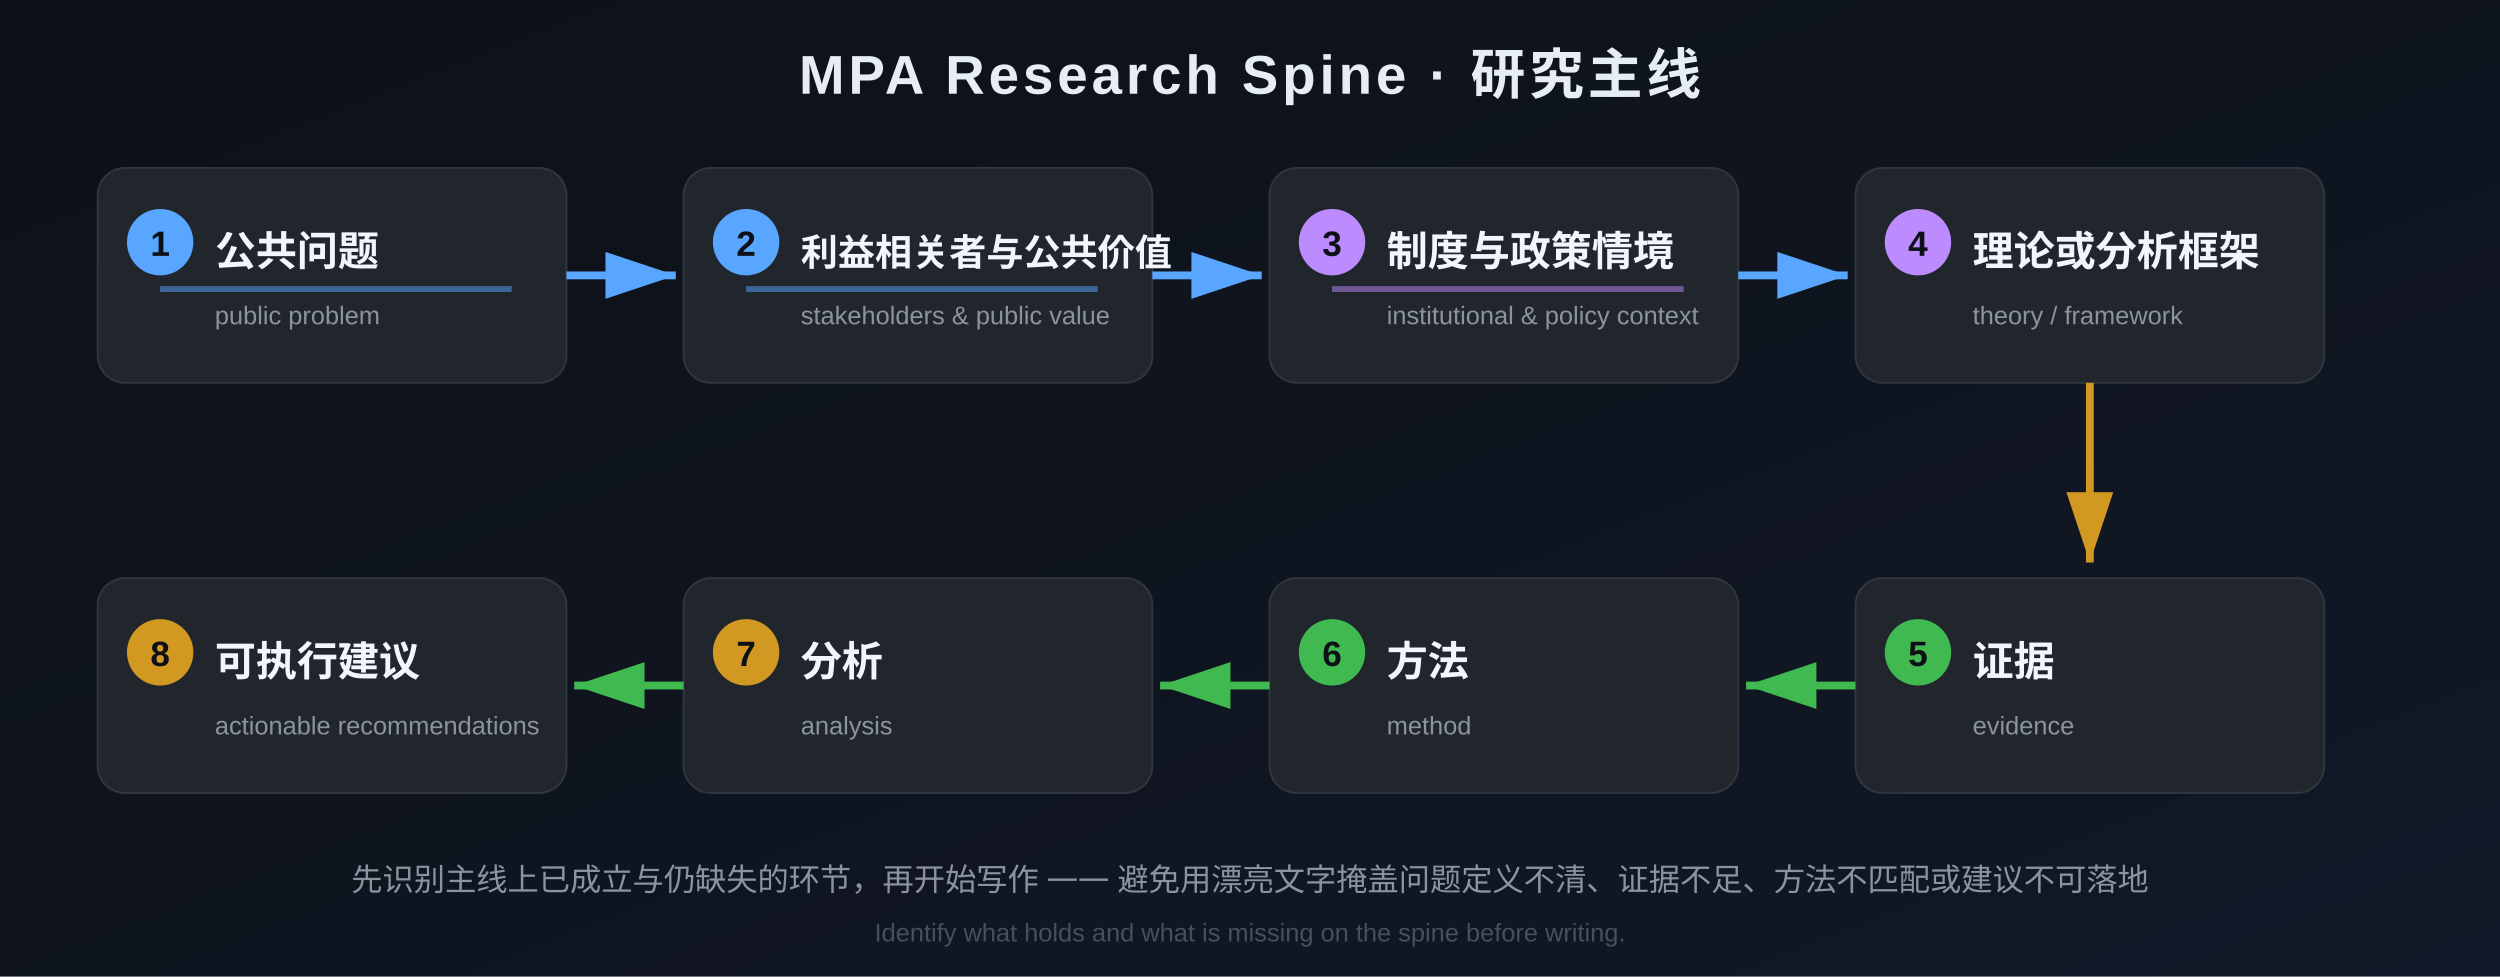
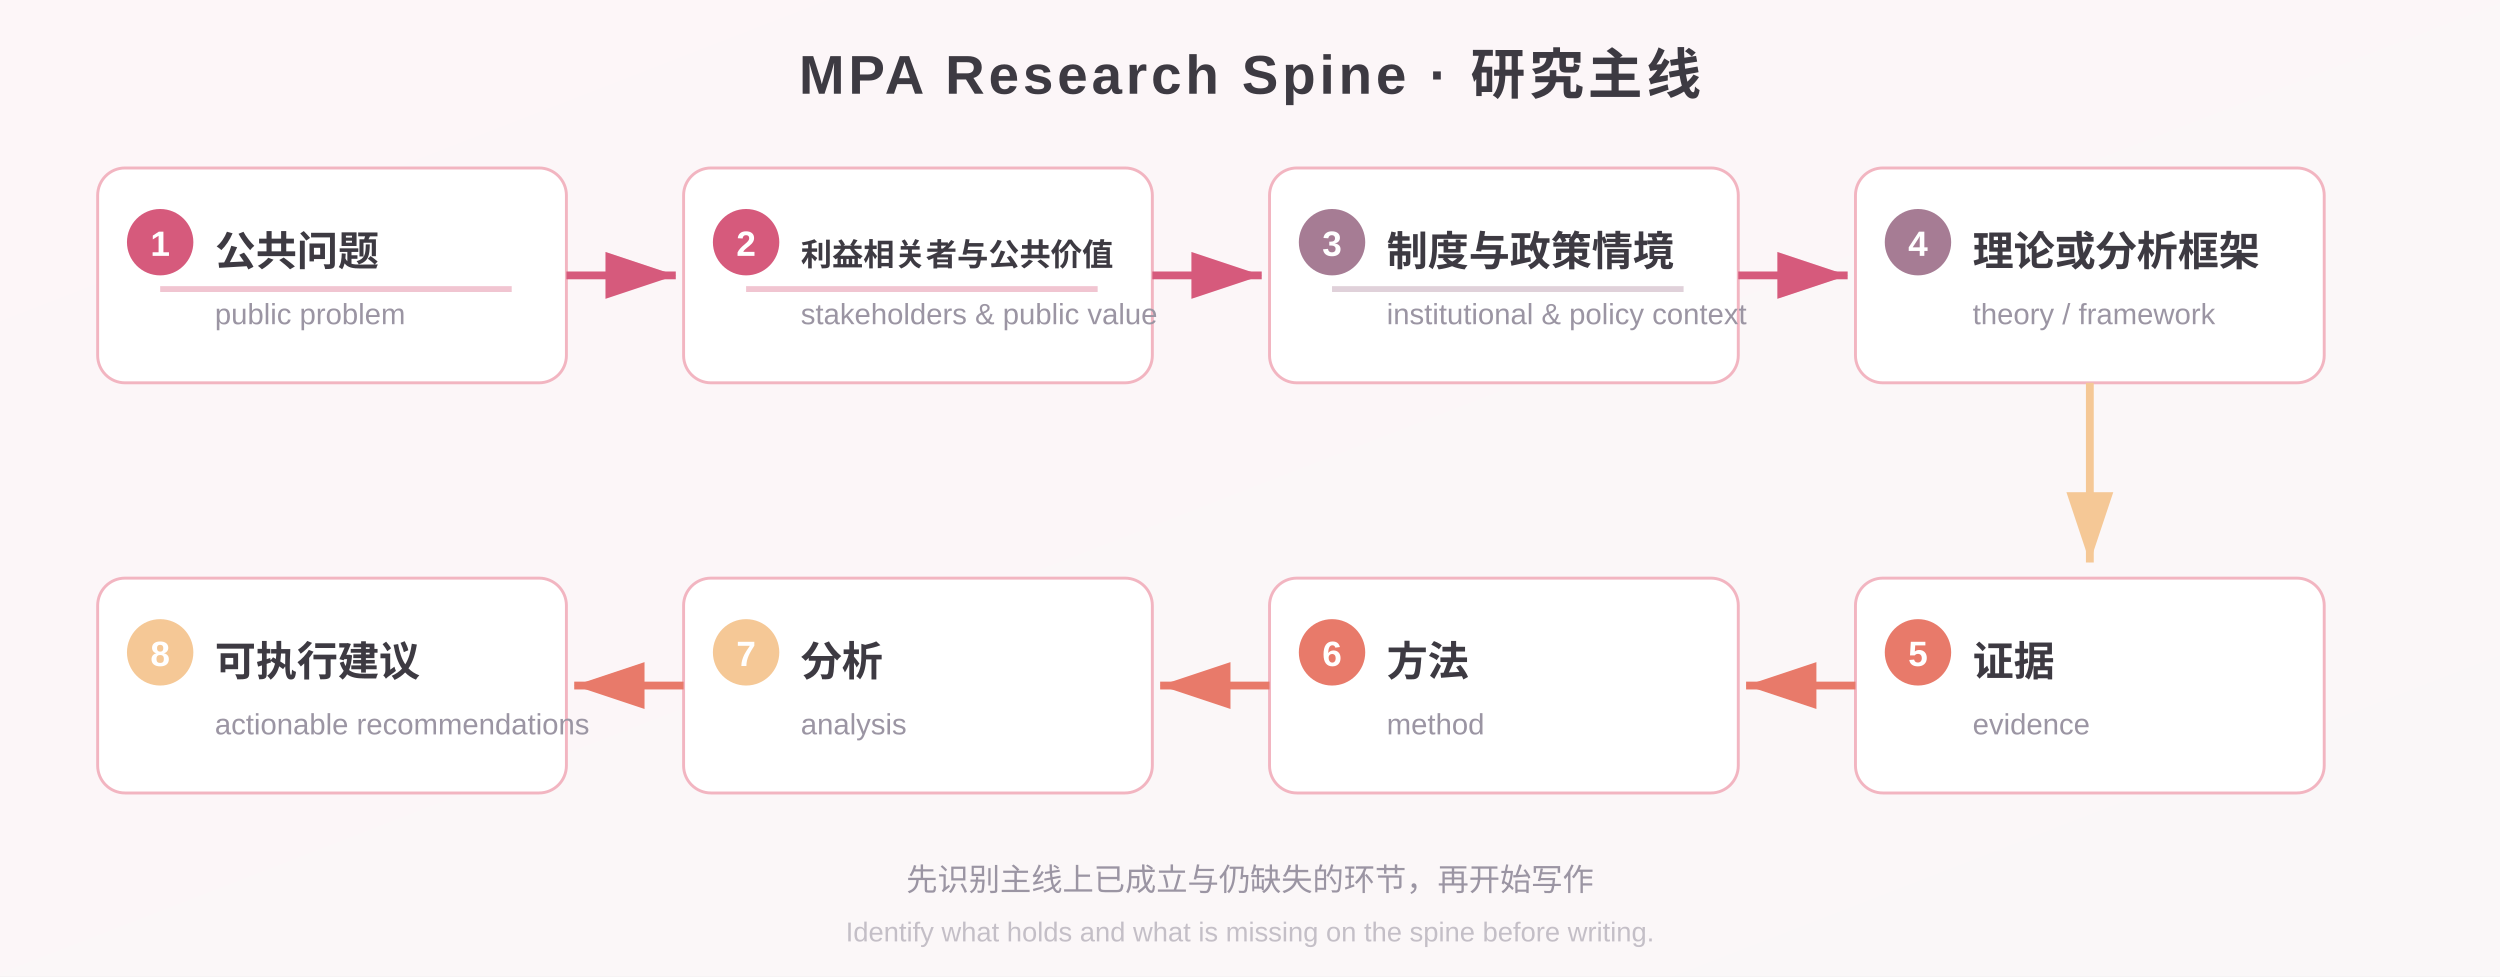
<svg xmlns="http://www.w3.org/2000/svg" viewBox="0 0 1280 500" width="1280" height="500" role="img" aria-label="MPA Research Spine workflow diagram">
  <defs>
    <linearGradient id="bg" x1="0" y1="0" x2="1" y2="1">
-       <stop offset="0" stop-color="#0d1117" />
-       <stop offset="1" stop-color="#111827" />
+       <stop offset="0" stop-color="#FDF6F8" />
+       <stop offset="1" stop-color="#FAF7F8" />
    </linearGradient>
    <marker id="arrowR" markerWidth="10" markerHeight="10" refX="9" refY="3" orient="auto">
-       <path d="M0,0 L0,6 L9,3 z" fill="#58a6ff" />
+       <path d="M0,0 L0,6 L9,3 z" fill="#D65A7C" />
    </marker>
    <marker id="arrowL" markerWidth="10" markerHeight="10" refX="9" refY="3" orient="auto">
-       <path d="M0,0 L0,6 L9,3 z" fill="#3fb950" />
+       <path d="M0,0 L0,6 L9,3 z" fill="#E87A6A" />
    </marker>
    <marker id="arrowD" markerWidth="10" markerHeight="10" refX="9" refY="3" orient="auto">
-       <path d="M0,0 L0,6 L9,3 z" fill="#d29922" />
+       <path d="M0,0 L0,6 L9,3 z" fill="#F5C896" />
    </marker>
  </defs>
  <rect width="1280" height="500" fill="url(#bg)" />
-   <text x="640" y="48" text-anchor="middle" font-family="'Segoe UI', 'Helvetica Neue', Arial, sans-serif" font-size="28" font-weight="700" fill="#e6edf3" letter-spacing="2">MPA Research Spine · 研究主线</text>
+   <text x="640" y="48" text-anchor="middle" font-family="'Segoe UI', 'Helvetica Neue', Arial, sans-serif" font-size="28" font-weight="700" fill="#3D3A42" letter-spacing="2">MPA Research Spine · 研究主线</text>
  <g>
-     <rect x="50" y="86" width="240" height="110" rx="14" fill="#21262d" stroke="#30363d" />
-     <circle cx="82" cy="124" r="17" fill="#58a6ff" />
-     <text x="82" y="131" text-anchor="middle" font-family="Arial, sans-serif" font-size="18" font-weight="700" fill="#0d1117">1</text>
-     <text x="110" y="136" font-family="'Microsoft YaHei', 'PingFang SC', 'Segoe UI', sans-serif" font-size="21" font-weight="700" fill="#f0f6fc">公共问题</text>
-     <text x="110" y="166" font-family="'Segoe UI', Arial, sans-serif" font-size="13" fill="#8b949e">public problem</text>
-     <line x1="82" y1="148" x2="262" y2="148" stroke="#58a6ff" stroke-width="3" opacity="0.5" />
+     <rect x="50" y="86" width="240" height="110" rx="14" fill="#FFFFFF" stroke="#F2B5C1" stroke-width="1.5" />
+     <circle cx="82" cy="124" r="17" fill="#D65A7C" />
+     <text x="82" y="131" text-anchor="middle" font-family="Arial, sans-serif" font-size="18" font-weight="700" fill="#FFFFFF">1</text>
+     <text x="110" y="136" font-family="'Microsoft YaHei', 'PingFang SC', 'Segoe UI', sans-serif" font-size="21" font-weight="700" fill="#3D3A42">公共问题</text>
+     <text x="110" y="166" font-family="'Segoe UI', Arial, sans-serif" font-size="15" fill="#9B95A3">public problem</text>
+     <line x1="82" y1="148" x2="262" y2="148" stroke="#D65A7C" stroke-width="3" opacity="0.35" />
  </g>
  <g>
-     <rect x="350" y="86" width="240" height="110" rx="14" fill="#21262d" stroke="#30363d" />
-     <circle cx="382" cy="124" r="17" fill="#58a6ff" />
-     <text x="382" y="131" text-anchor="middle" font-family="Arial, sans-serif" font-size="18" font-weight="700" fill="#0d1117">2</text>
-     <text x="410" y="136" font-family="'Microsoft YaHei', 'PingFang SC', 'Segoe UI', sans-serif" font-size="19" font-weight="700" fill="#f0f6fc">利益相关者与公共价值</text>
-     <text x="410" y="166" font-family="'Segoe UI', Arial, sans-serif" font-size="13" fill="#8b949e">stakeholders &amp; public value</text>
-     <line x1="382" y1="148" x2="562" y2="148" stroke="#58a6ff" stroke-width="3" opacity="0.5" />
+     <rect x="350" y="86" width="240" height="110" rx="14" fill="#FFFFFF" stroke="#F2B5C1" stroke-width="1.5" />
+     <circle cx="382" cy="124" r="17" fill="#D65A7C" />
+     <text x="382" y="131" text-anchor="middle" font-family="Arial, sans-serif" font-size="18" font-weight="700" fill="#FFFFFF">2</text>
+     <text x="410" y="136" font-family="'Microsoft YaHei', 'PingFang SC', 'Segoe UI', sans-serif" font-size="16" font-weight="700" fill="#3D3A42">利益相关者与公共价值</text>
+     <text x="410" y="166" font-family="'Segoe UI', Arial, sans-serif" font-size="15" fill="#9B95A3">stakeholders &amp; public value</text>
+     <line x1="382" y1="148" x2="562" y2="148" stroke="#D65A7C" stroke-width="3" opacity="0.35" />
  </g>
  <g>
-     <rect x="650" y="86" width="240" height="110" rx="14" fill="#21262d" stroke="#30363d" />
-     <circle cx="682" cy="124" r="17" fill="#bc8cff" />
-     <text x="682" y="131" text-anchor="middle" font-family="Arial, sans-serif" font-size="18" font-weight="700" fill="#0d1117">3</text>
-     <text x="710" y="136" font-family="'Microsoft YaHei', 'PingFang SC', 'Segoe UI', sans-serif" font-size="21" font-weight="700" fill="#f0f6fc">制度与政策情境</text>
-     <text x="710" y="166" font-family="'Segoe UI', Arial, sans-serif" font-size="13" fill="#8b949e">institutional &amp; policy context</text>
-     <line x1="682" y1="148" x2="862" y2="148" stroke="#bc8cff" stroke-width="3" opacity="0.5" />
+     <rect x="650" y="86" width="240" height="110" rx="14" fill="#FFFFFF" stroke="#F2B5C1" stroke-width="1.5" />
+     <circle cx="682" cy="124" r="17" fill="#A67C94" />
+     <text x="682" y="131" text-anchor="middle" font-family="Arial, sans-serif" font-size="18" font-weight="700" fill="#FFFFFF">3</text>
+     <text x="710" y="136" font-family="'Microsoft YaHei', 'PingFang SC', 'Segoe UI', sans-serif" font-size="21" font-weight="700" fill="#3D3A42">制度与政策情境</text>
+     <text x="710" y="166" font-family="'Segoe UI', Arial, sans-serif" font-size="15" fill="#9B95A3">institutional &amp; policy context</text>
+     <line x1="682" y1="148" x2="862" y2="148" stroke="#A67C94" stroke-width="3" opacity="0.35" />
  </g>
  <g>
-     <rect x="950" y="86" width="240" height="110" rx="14" fill="#21262d" stroke="#30363d" />
-     <circle cx="982" cy="124" r="17" fill="#bc8cff" />
-     <text x="982" y="131" text-anchor="middle" font-family="Arial, sans-serif" font-size="18" font-weight="700" fill="#0d1117">4</text>
-     <text x="1010" y="136" font-family="'Microsoft YaHei', 'PingFang SC', 'Segoe UI', sans-serif" font-size="21" font-weight="700" fill="#f0f6fc">理论或分析框架</text>
-     <text x="1010" y="166" font-family="'Segoe UI', Arial, sans-serif" font-size="13" fill="#8b949e">theory / framework</text>
+     <rect x="950" y="86" width="240" height="110" rx="14" fill="#FFFFFF" stroke="#F2B5C1" stroke-width="1.5" />
+     <circle cx="982" cy="124" r="17" fill="#A67C94" />
+     <text x="982" y="131" text-anchor="middle" font-family="Arial, sans-serif" font-size="18" font-weight="700" fill="#FFFFFF">4</text>
+     <text x="1010" y="136" font-family="'Microsoft YaHei', 'PingFang SC', 'Segoe UI', sans-serif" font-size="21" font-weight="700" fill="#3D3A42">理论或分析框架</text>
+     <text x="1010" y="166" font-family="'Segoe UI', Arial, sans-serif" font-size="15" fill="#9B95A3">theory / framework</text>
  </g>
-   <line x1="290" y1="141" x2="346" y2="141" stroke="#58a6ff" stroke-width="4" marker-end="url(#arrowR)" />
-   <line x1="590" y1="141" x2="646" y2="141" stroke="#58a6ff" stroke-width="4" marker-end="url(#arrowR)" />
-   <line x1="890" y1="141" x2="946" y2="141" stroke="#58a6ff" stroke-width="4" marker-end="url(#arrowR)" />
-   <line x1="1070" y1="196" x2="1070" y2="288" stroke="#d29922" stroke-width="4" marker-end="url(#arrowD)" />
+   <line x1="290" y1="141" x2="346" y2="141" stroke="#D65A7C" stroke-width="4" marker-end="url(#arrowR)" />
+   <line x1="590" y1="141" x2="646" y2="141" stroke="#D65A7C" stroke-width="4" marker-end="url(#arrowR)" />
+   <line x1="890" y1="141" x2="946" y2="141" stroke="#D65A7C" stroke-width="4" marker-end="url(#arrowR)" />
+   <line x1="1070" y1="196" x2="1070" y2="288" stroke="#F5C896" stroke-width="4" marker-end="url(#arrowD)" />
  <g>
-     <rect x="950" y="296" width="240" height="110" rx="14" fill="#21262d" stroke="#30363d" />
-     <circle cx="982" cy="334" r="17" fill="#3fb950" />
-     <text x="982" y="341" text-anchor="middle" font-family="Arial, sans-serif" font-size="18" font-weight="700" fill="#0d1117">5</text>
-     <text x="1010" y="346" font-family="'Microsoft YaHei', 'PingFang SC', 'Segoe UI', sans-serif" font-size="21" font-weight="700" fill="#f0f6fc">证据</text>
-     <text x="1010" y="376" font-family="'Segoe UI', Arial, sans-serif" font-size="13" fill="#8b949e">evidence</text>
+     <rect x="950" y="296" width="240" height="110" rx="14" fill="#FFFFFF" stroke="#F2B5C1" stroke-width="1.5" />
+     <circle cx="982" cy="334" r="17" fill="#E87A6A" />
+     <text x="982" y="341" text-anchor="middle" font-family="Arial, sans-serif" font-size="18" font-weight="700" fill="#FFFFFF">5</text>
+     <text x="1010" y="346" font-family="'Microsoft YaHei', 'PingFang SC', 'Segoe UI', sans-serif" font-size="21" font-weight="700" fill="#3D3A42">证据</text>
+     <text x="1010" y="376" font-family="'Segoe UI', Arial, sans-serif" font-size="15" fill="#9B95A3">evidence</text>
  </g>
  <g>
-     <rect x="650" y="296" width="240" height="110" rx="14" fill="#21262d" stroke="#30363d" />
-     <circle cx="682" cy="334" r="17" fill="#3fb950" />
-     <text x="682" y="341" text-anchor="middle" font-family="Arial, sans-serif" font-size="18" font-weight="700" fill="#0d1117">6</text>
-     <text x="710" y="346" font-family="'Microsoft YaHei', 'PingFang SC', 'Segoe UI', sans-serif" font-size="21" font-weight="700" fill="#f0f6fc">方法</text>
-     <text x="710" y="376" font-family="'Segoe UI', Arial, sans-serif" font-size="13" fill="#8b949e">method</text>
+     <rect x="650" y="296" width="240" height="110" rx="14" fill="#FFFFFF" stroke="#F2B5C1" stroke-width="1.5" />
+     <circle cx="682" cy="334" r="17" fill="#E87A6A" />
+     <text x="682" y="341" text-anchor="middle" font-family="Arial, sans-serif" font-size="18" font-weight="700" fill="#FFFFFF">6</text>
+     <text x="710" y="346" font-family="'Microsoft YaHei', 'PingFang SC', 'Segoe UI', sans-serif" font-size="21" font-weight="700" fill="#3D3A42">方法</text>
+     <text x="710" y="376" font-family="'Segoe UI', Arial, sans-serif" font-size="15" fill="#9B95A3">method</text>
  </g>
  <g>
-     <rect x="350" y="296" width="240" height="110" rx="14" fill="#21262d" stroke="#30363d" />
-     <circle cx="382" cy="334" r="17" fill="#d29922" />
-     <text x="382" y="341" text-anchor="middle" font-family="Arial, sans-serif" font-size="18" font-weight="700" fill="#0d1117">7</text>
-     <text x="410" y="346" font-family="'Microsoft YaHei', 'PingFang SC', 'Segoe UI', sans-serif" font-size="21" font-weight="700" fill="#f0f6fc">分析</text>
-     <text x="410" y="376" font-family="'Segoe UI', Arial, sans-serif" font-size="13" fill="#8b949e">analysis</text>
+     <rect x="350" y="296" width="240" height="110" rx="14" fill="#FFFFFF" stroke="#F2B5C1" stroke-width="1.5" />
+     <circle cx="382" cy="334" r="17" fill="#F5C896" />
+     <text x="382" y="341" text-anchor="middle" font-family="Arial, sans-serif" font-size="18" font-weight="700" fill="#FFFFFF">7</text>
+     <text x="410" y="346" font-family="'Microsoft YaHei', 'PingFang SC', 'Segoe UI', sans-serif" font-size="21" font-weight="700" fill="#3D3A42">分析</text>
+     <text x="410" y="376" font-family="'Segoe UI', Arial, sans-serif" font-size="15" fill="#9B95A3">analysis</text>
  </g>
  <g>
-     <rect x="50" y="296" width="240" height="110" rx="14" fill="#21262d" stroke="#30363d" />
-     <circle cx="82" cy="334" r="17" fill="#d29922" />
-     <text x="82" y="341" text-anchor="middle" font-family="Arial, sans-serif" font-size="18" font-weight="700" fill="#0d1117">8</text>
-     <text x="110" y="346" font-family="'Microsoft YaHei', 'PingFang SC', 'Segoe UI', sans-serif" font-size="21" font-weight="700" fill="#f0f6fc">可执行建议</text>
-     <text x="110" y="376" font-family="'Segoe UI', Arial, sans-serif" font-size="13" fill="#8b949e">actionable recommendations</text>
+     <rect x="50" y="296" width="240" height="110" rx="14" fill="#FFFFFF" stroke="#F2B5C1" stroke-width="1.5" />
+     <circle cx="82" cy="334" r="17" fill="#F5C896" />
+     <text x="82" y="341" text-anchor="middle" font-family="Arial, sans-serif" font-size="18" font-weight="700" fill="#FFFFFF">8</text>
+     <text x="110" y="346" font-family="'Microsoft YaHei', 'PingFang SC', 'Segoe UI', sans-serif" font-size="21" font-weight="700" fill="#3D3A42">可执行建议</text>
+     <text x="110" y="376" font-family="'Segoe UI', Arial, sans-serif" font-size="15" fill="#9B95A3">actionable recommendations</text>
  </g>
-   <line x1="950" y1="351" x2="894" y2="351" stroke="#3fb950" stroke-width="4" marker-end="url(#arrowL)" />
-   <line x1="650" y1="351" x2="594" y2="351" stroke="#3fb950" stroke-width="4" marker-end="url(#arrowL)" />
-   <line x1="350" y1="351" x2="294" y2="351" stroke="#3fb950" stroke-width="4" marker-end="url(#arrowL)" />
-   <text x="640" y="456" text-anchor="middle" font-family="'Microsoft YaHei', 'PingFang SC', 'Segoe UI', sans-serif" font-size="16" fill="#8b949e">先识别主线上已成立与仍缺失的环节，再开始写作 —— 避免用漂亮文字掩盖问题定义不清、证据不足、方法不匹配或建议不可落地</text>
-   <text x="640" y="482" text-anchor="middle" font-family="'Segoe UI', Arial, sans-serif" font-size="13" fill="#484f58">Identify what holds and what is missing on the spine before writing.</text>
+   <line x1="950" y1="351" x2="894" y2="351" stroke="#E87A6A" stroke-width="4" marker-end="url(#arrowL)" />
+   <line x1="650" y1="351" x2="594" y2="351" stroke="#E87A6A" stroke-width="4" marker-end="url(#arrowL)" />
+   <line x1="350" y1="351" x2="294" y2="351" stroke="#E87A6A" stroke-width="4" marker-end="url(#arrowL)" />
+   <text x="640" y="456" text-anchor="middle" font-family="'Microsoft YaHei', 'PingFang SC', 'Segoe UI', sans-serif" font-size="16" fill="#9B95A3">先识别主线上已成立与仍缺失的环节，再开始写作</text>
+   <text x="640" y="482" text-anchor="middle" font-family="'Segoe UI', Arial, sans-serif" font-size="14" fill="#C4BFC7">Identify what holds and what is missing on the spine before writing.</text>
</svg>
